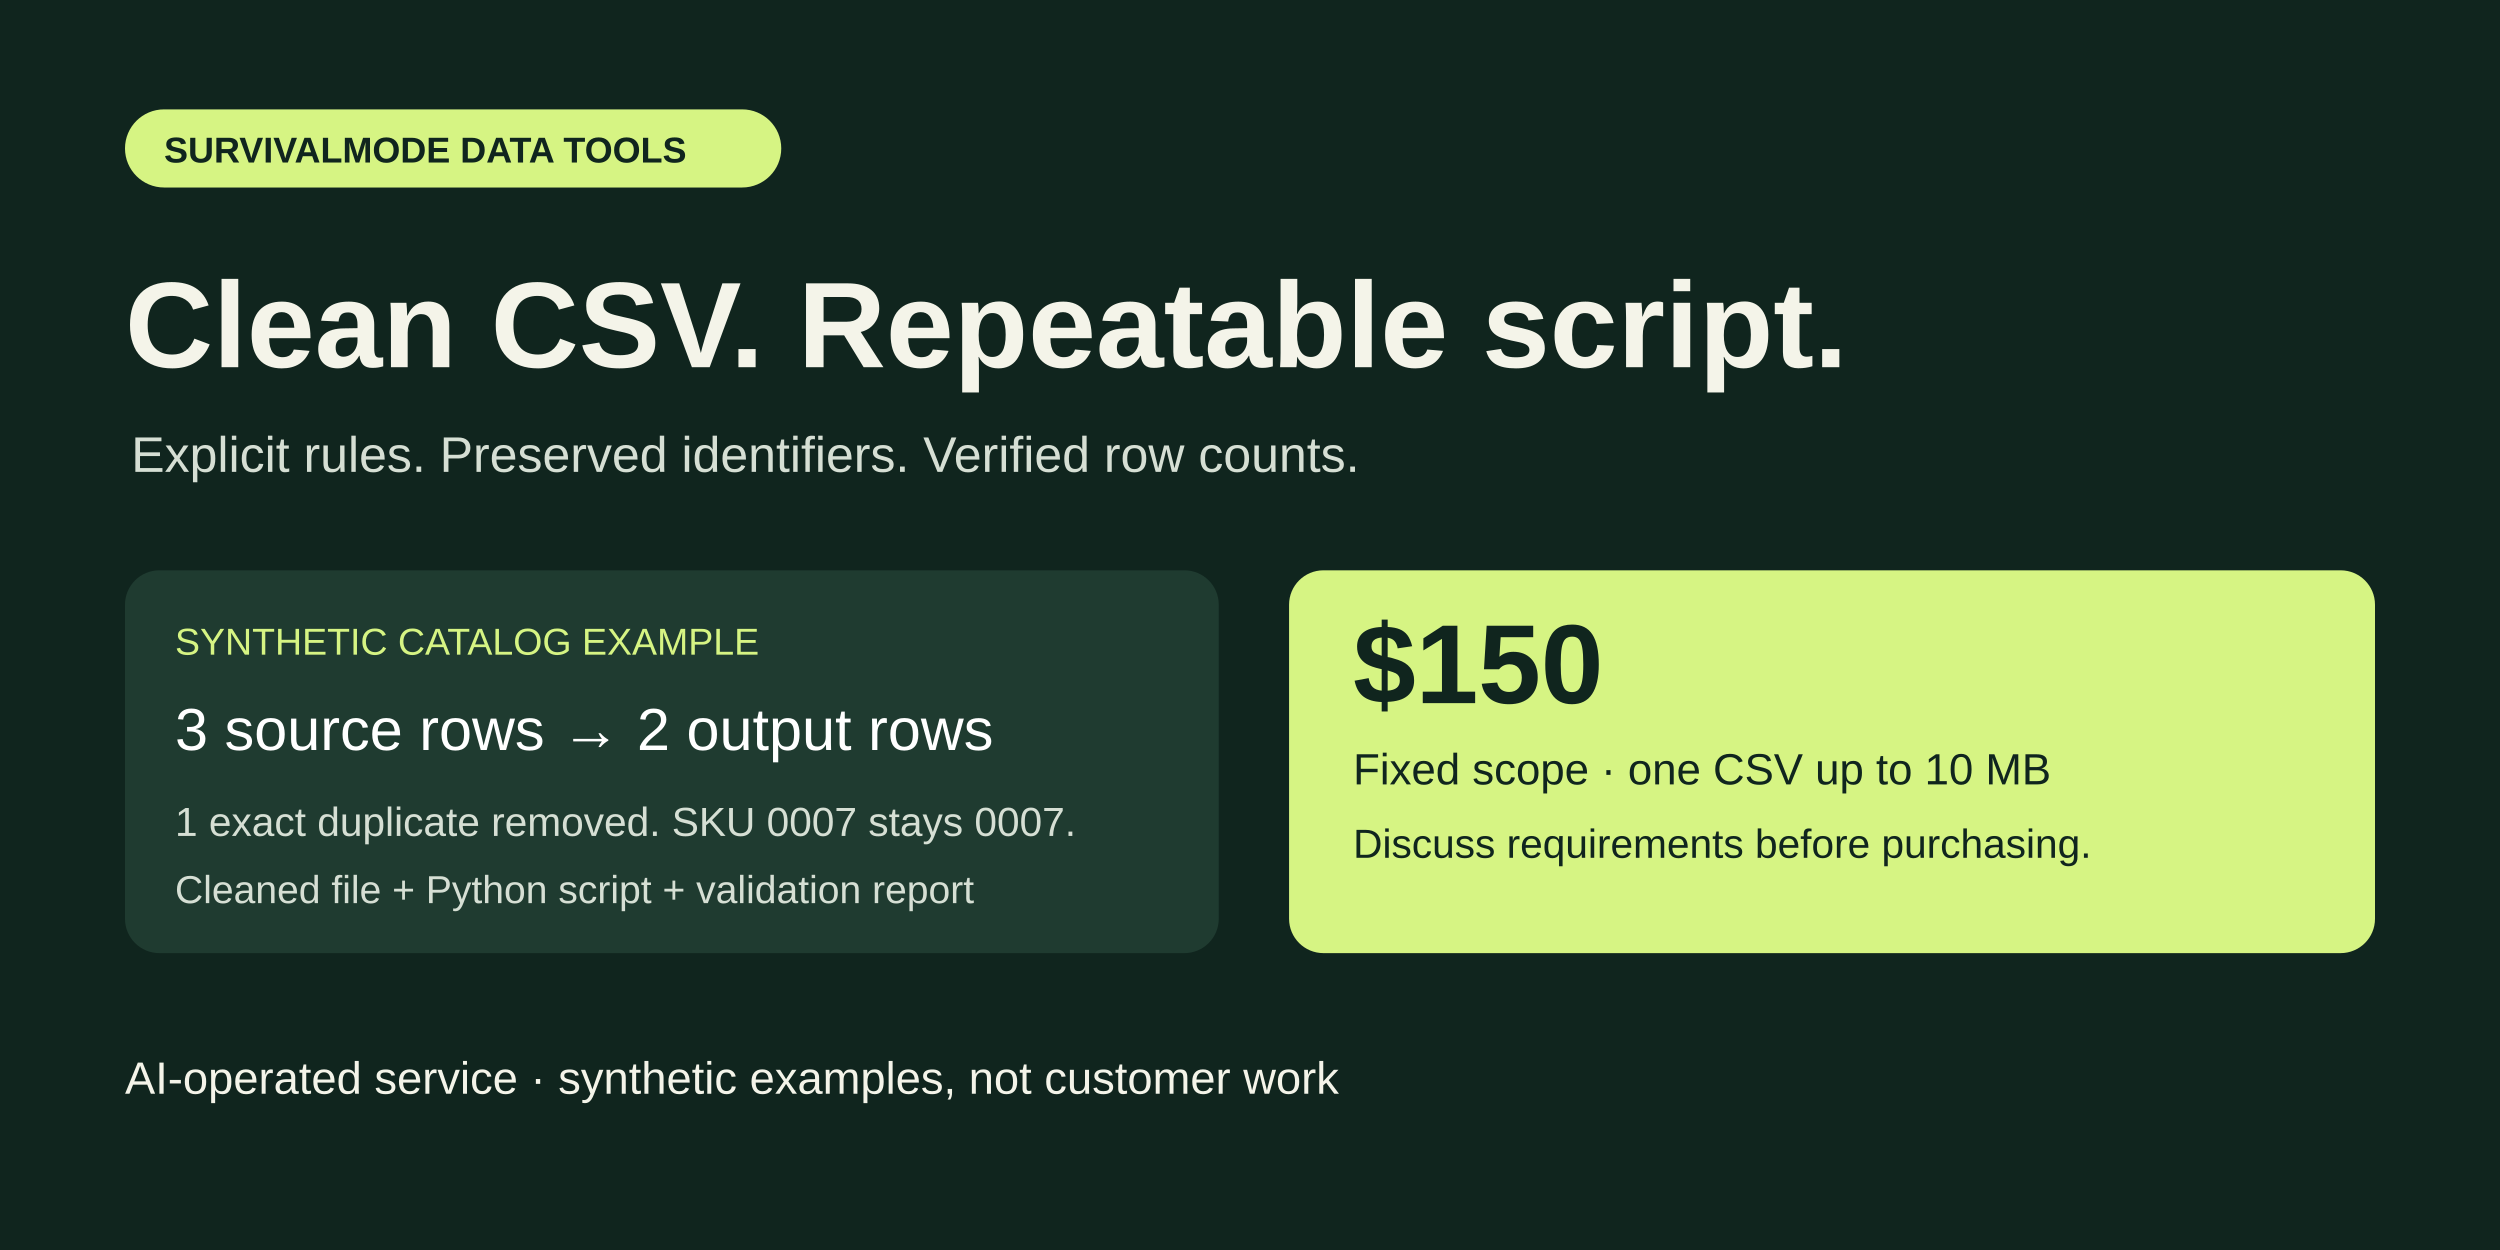
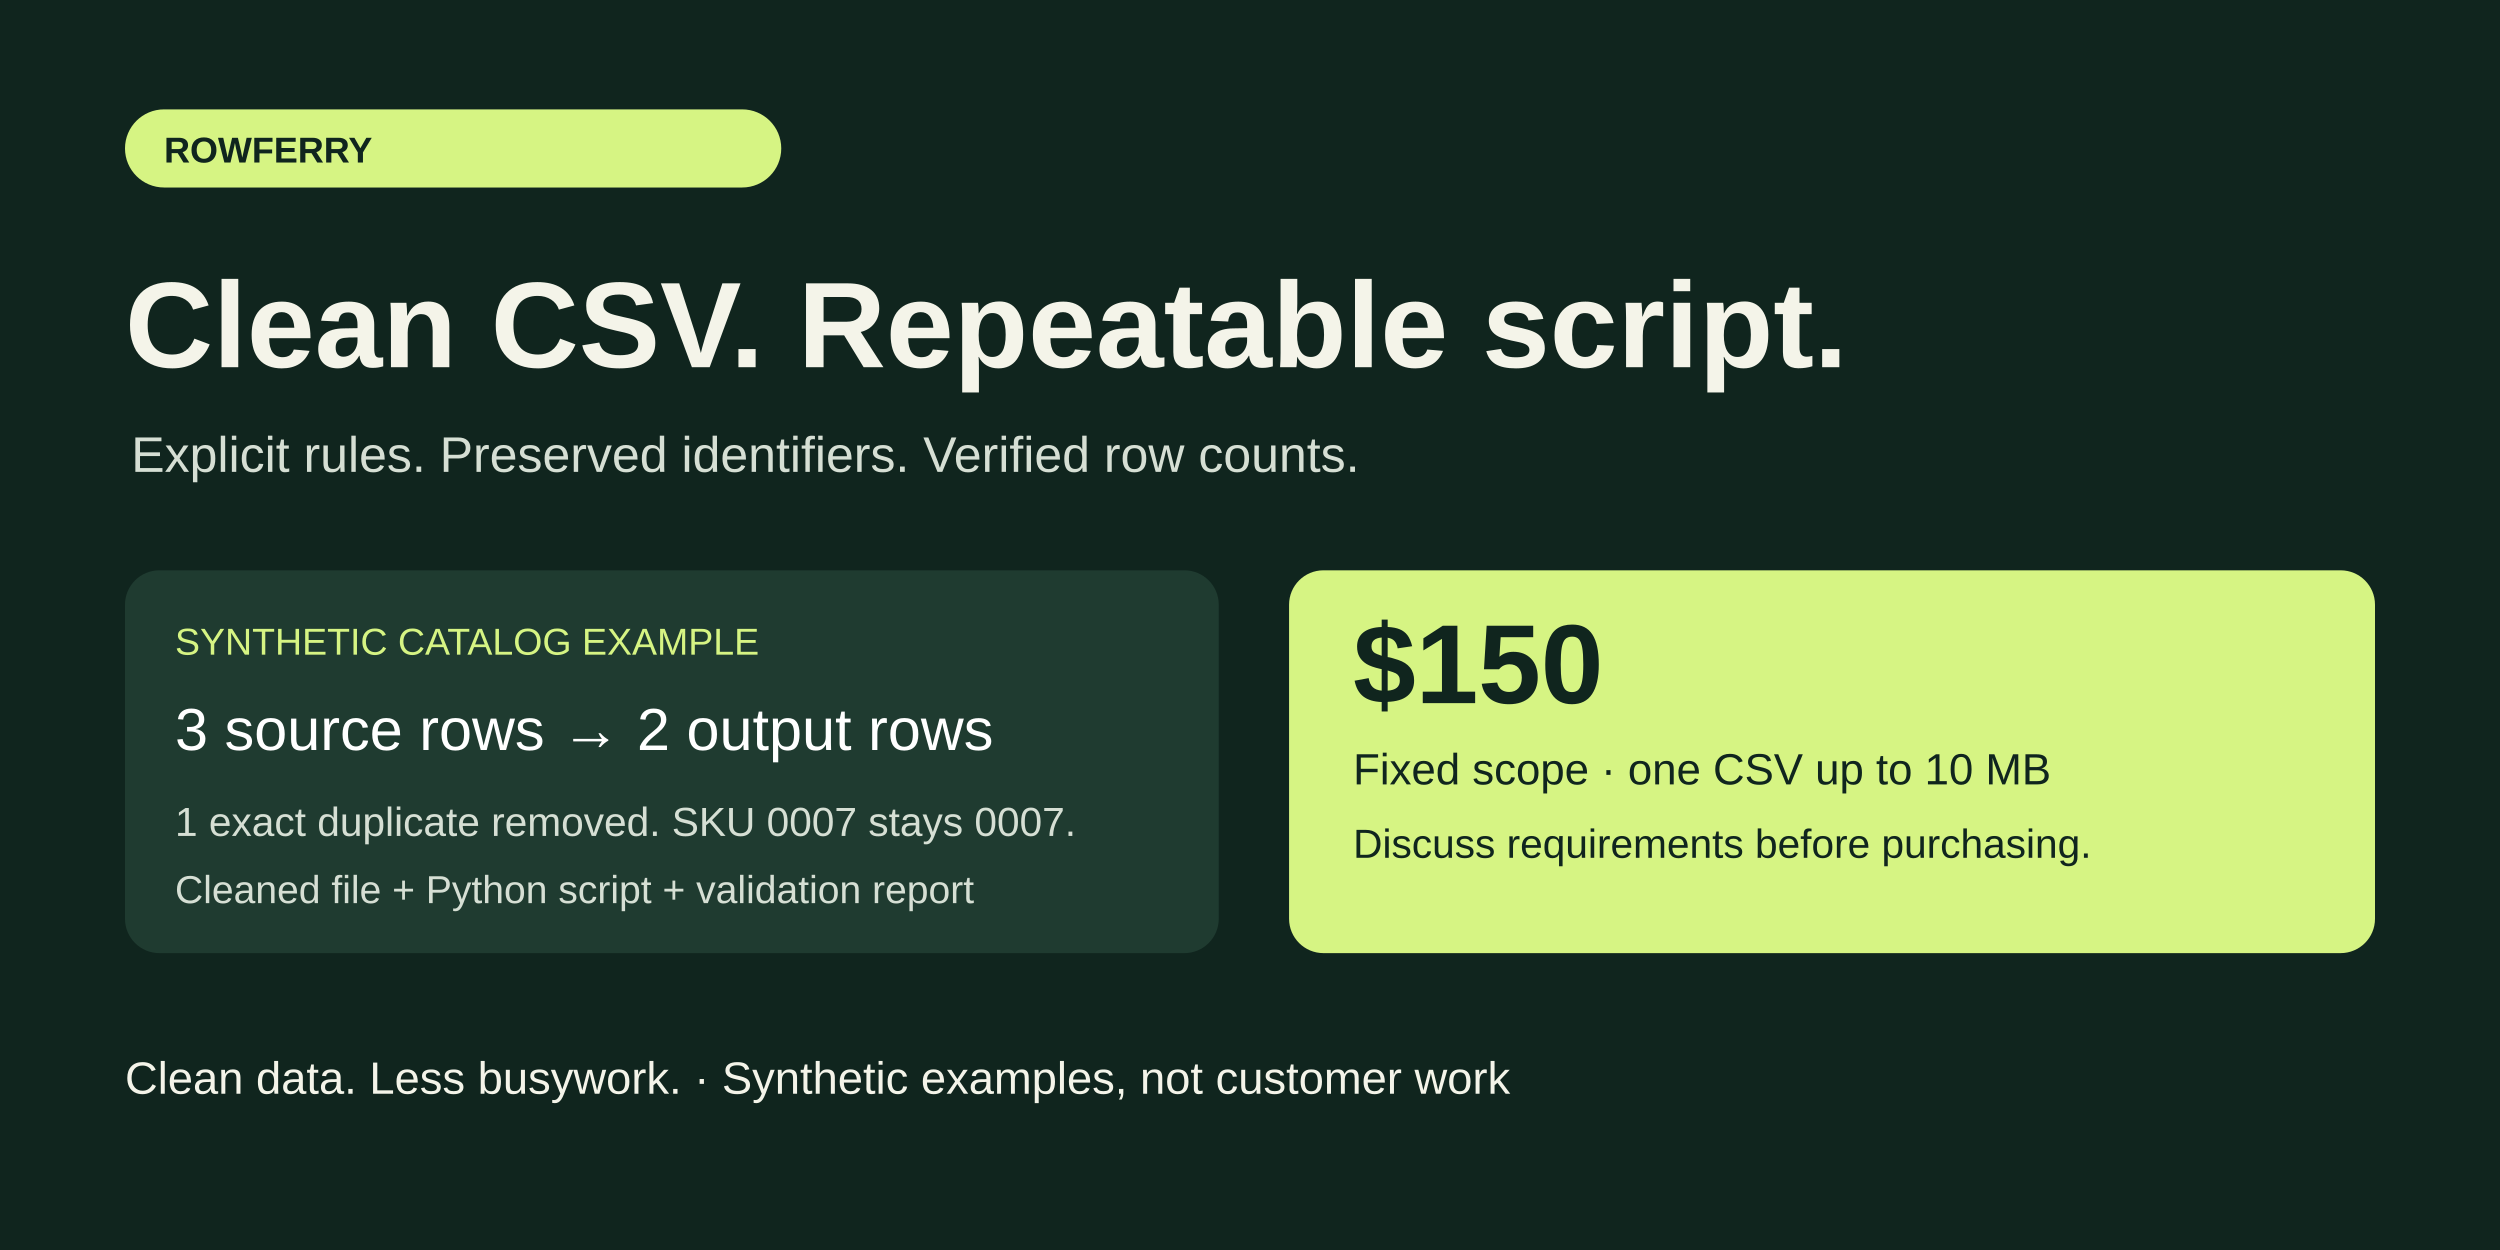
<svg xmlns="http://www.w3.org/2000/svg" width="1600" height="800" viewBox="0 0 1600 800">
  <rect width="1600" height="800" fill="#10251e" />
  <rect x="80" y="70" width="420" height="50" rx="25" fill="#d6f483" />
-   <text x="105" y="104" font-family="Arial,sans-serif" font-size="23" font-weight="700" fill="#10251e">SURVIVALMODE DATA TOOLS</text>
+   <text x="105" y="104" font-family="Arial,sans-serif" font-size="23" font-weight="700" fill="#10251e">ROWFERRY</text>
  <text x="80" y="235" font-family="Arial,sans-serif" font-size="78" font-weight="700" fill="#f4f4e9">Clean CSV. Repeatable script.</text>
  <text x="84" y="302" font-family="Arial,sans-serif" font-size="32" fill="#d6dfd4">Explicit rules. Preserved identifiers. Verified row counts.</text>
  <rect x="80" y="365" width="700" height="245" rx="22" fill="#1f3b30" />
  <text x="112" y="419" font-family="Arial,sans-serif" font-size="24" fill="#d6f483">SYNTHETIC CATALOG EXAMPLE</text>
  <text x="112" y="480" font-family="Arial,sans-serif" font-size="38" fill="#fff">3 source rows → 2 output rows</text>
  <text x="112" y="535" font-family="Arial,sans-serif" font-size="26" fill="#d6dfd4">1 exact duplicate removed. SKU 0007 stays 0007.</text>
  <text x="112" y="578" font-family="Arial,sans-serif" font-size="25" fill="#d6dfd4">Cleaned file + Python script + validation report</text>
  <rect x="825" y="365" width="695" height="245" rx="22" fill="#d6f483" />
  <text x="866" y="450" font-family="Arial,sans-serif" font-size="72" font-weight="700" fill="#10251e">$150</text>
  <text x="866" y="502" font-family="Arial,sans-serif" font-size="28" fill="#10251e">Fixed scope · one CSV up to 10 MB</text>
  <text x="866" y="549" font-family="Arial,sans-serif" font-size="26" fill="#10251e">Discuss requirements before purchasing.</text>
-   <text x="80" y="700" font-family="Arial,sans-serif" font-size="29" fill="#f4f4e9">AI-operated service · synthetic examples, not customer work</text>
+   <text x="80" y="700" font-family="Arial,sans-serif" font-size="29" fill="#f4f4e9">Clean data. Less busywork. · Synthetic examples, not customer work</text>
</svg>
